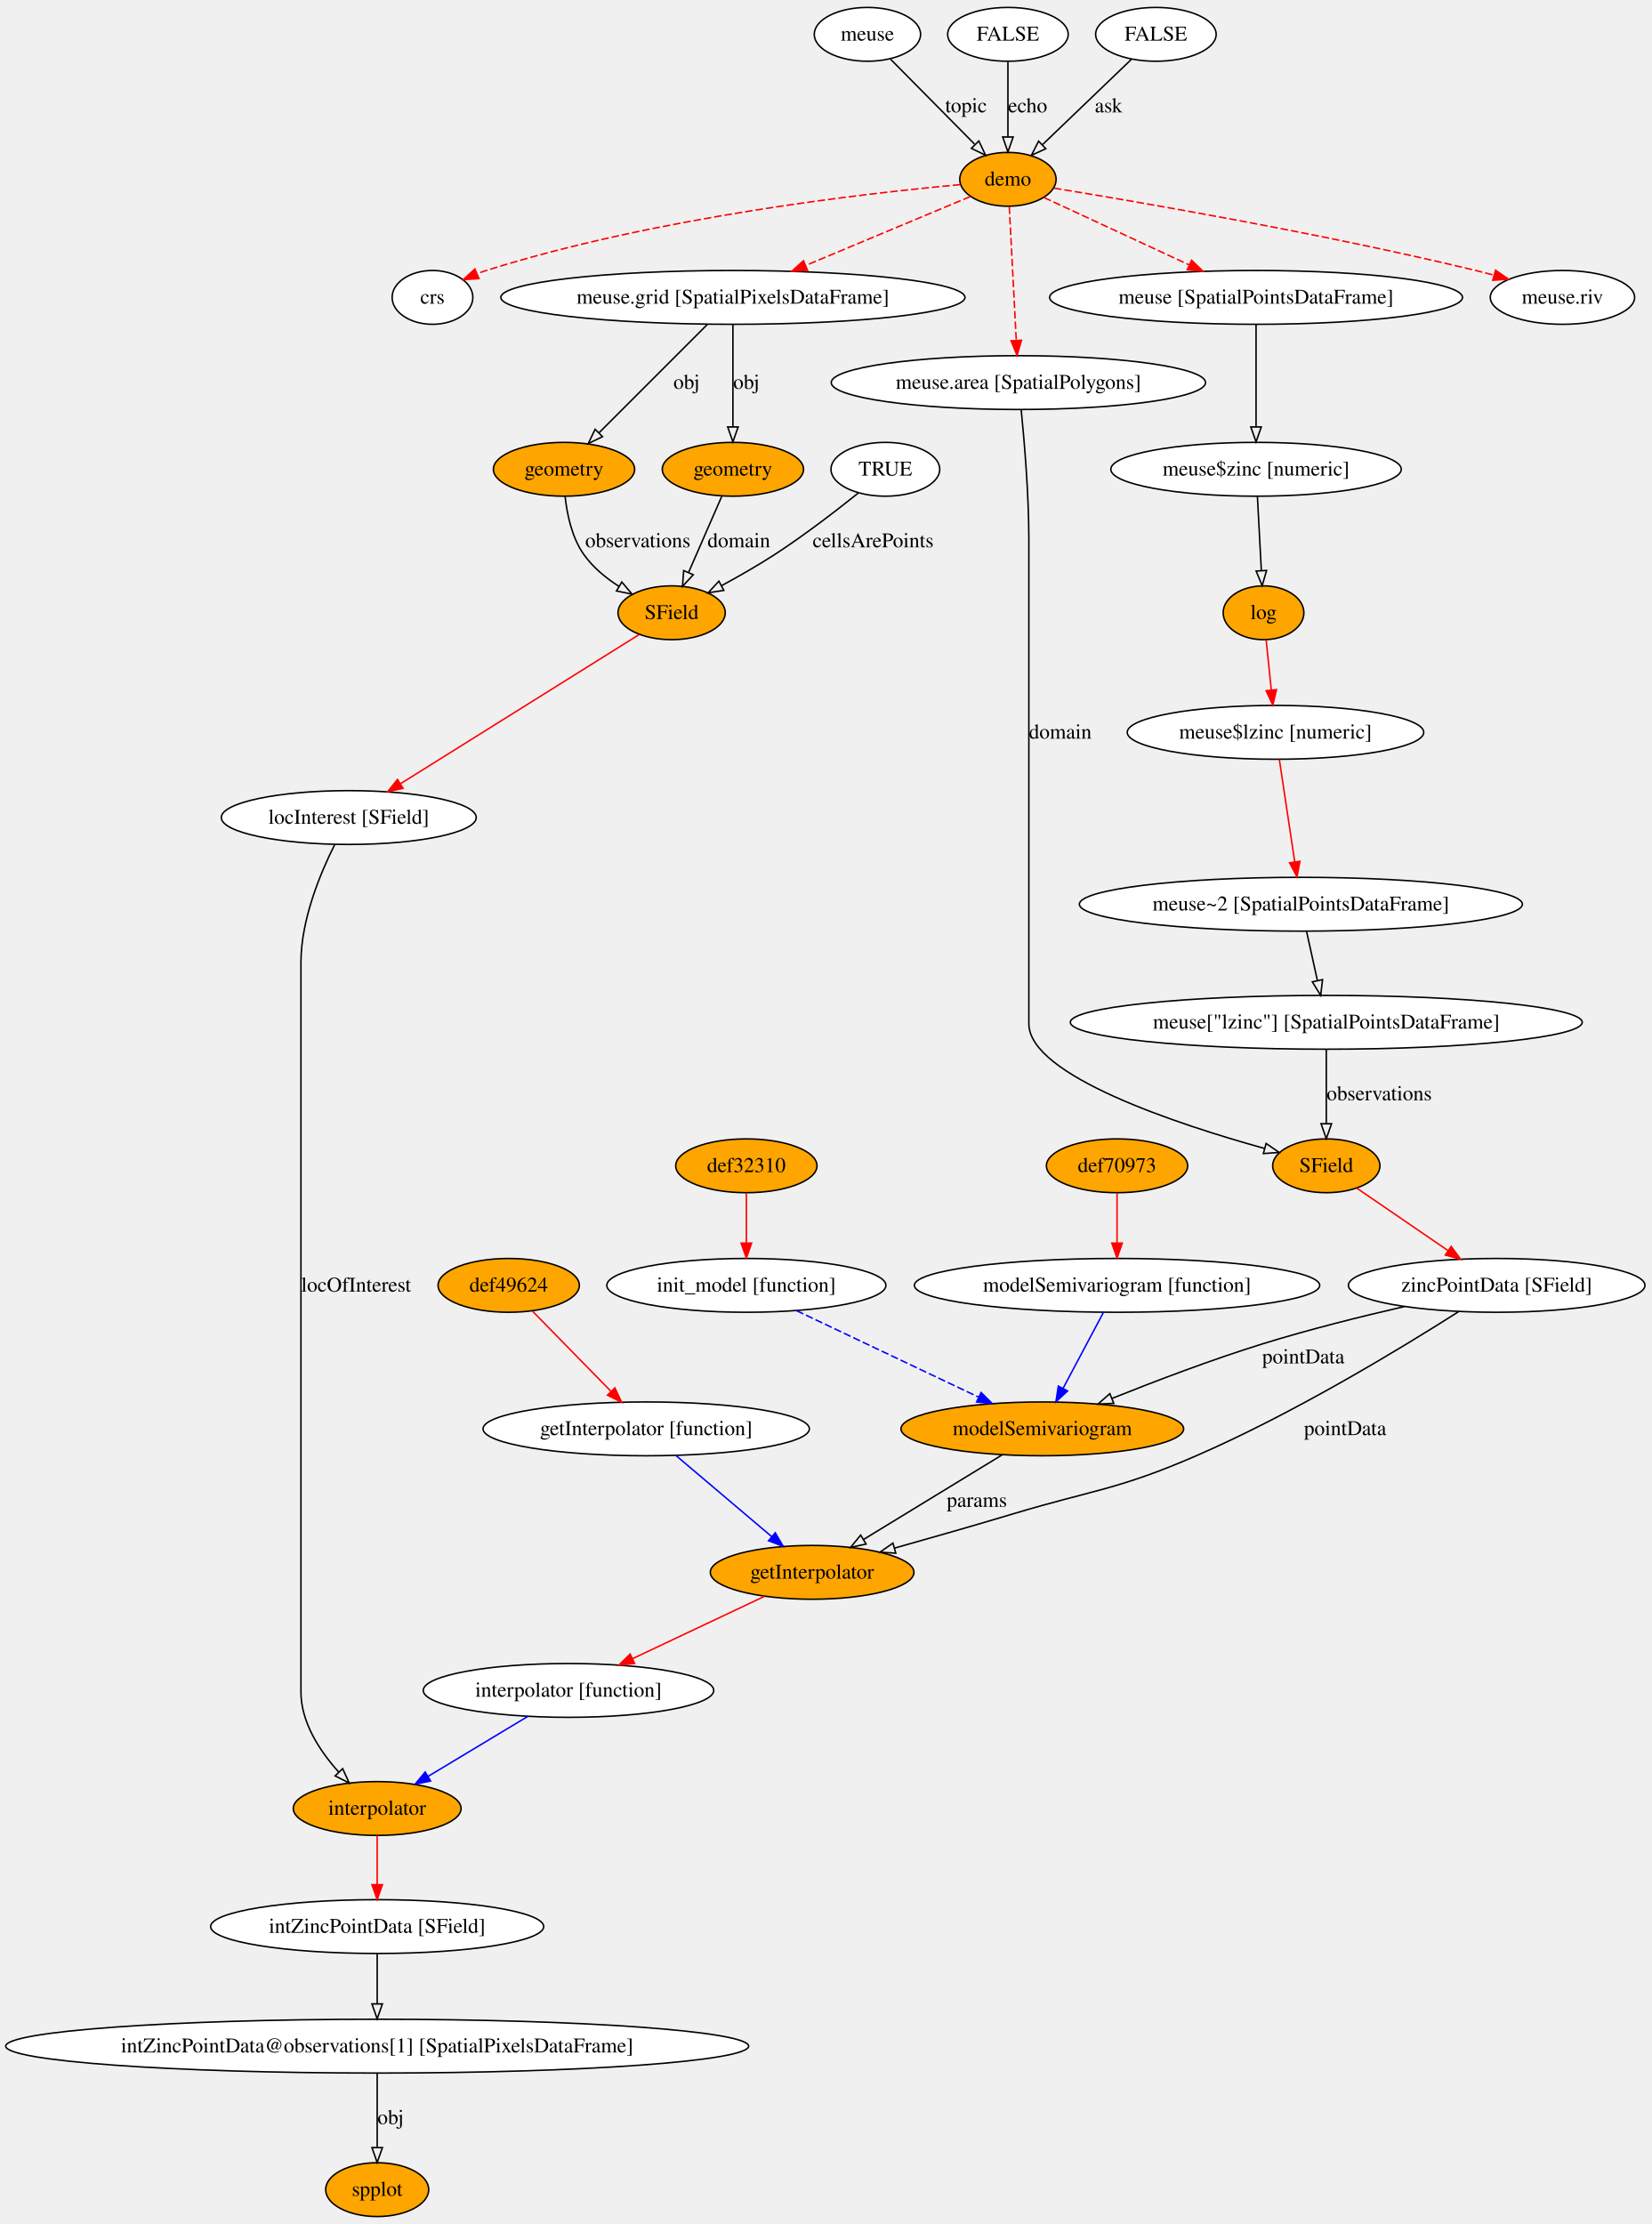
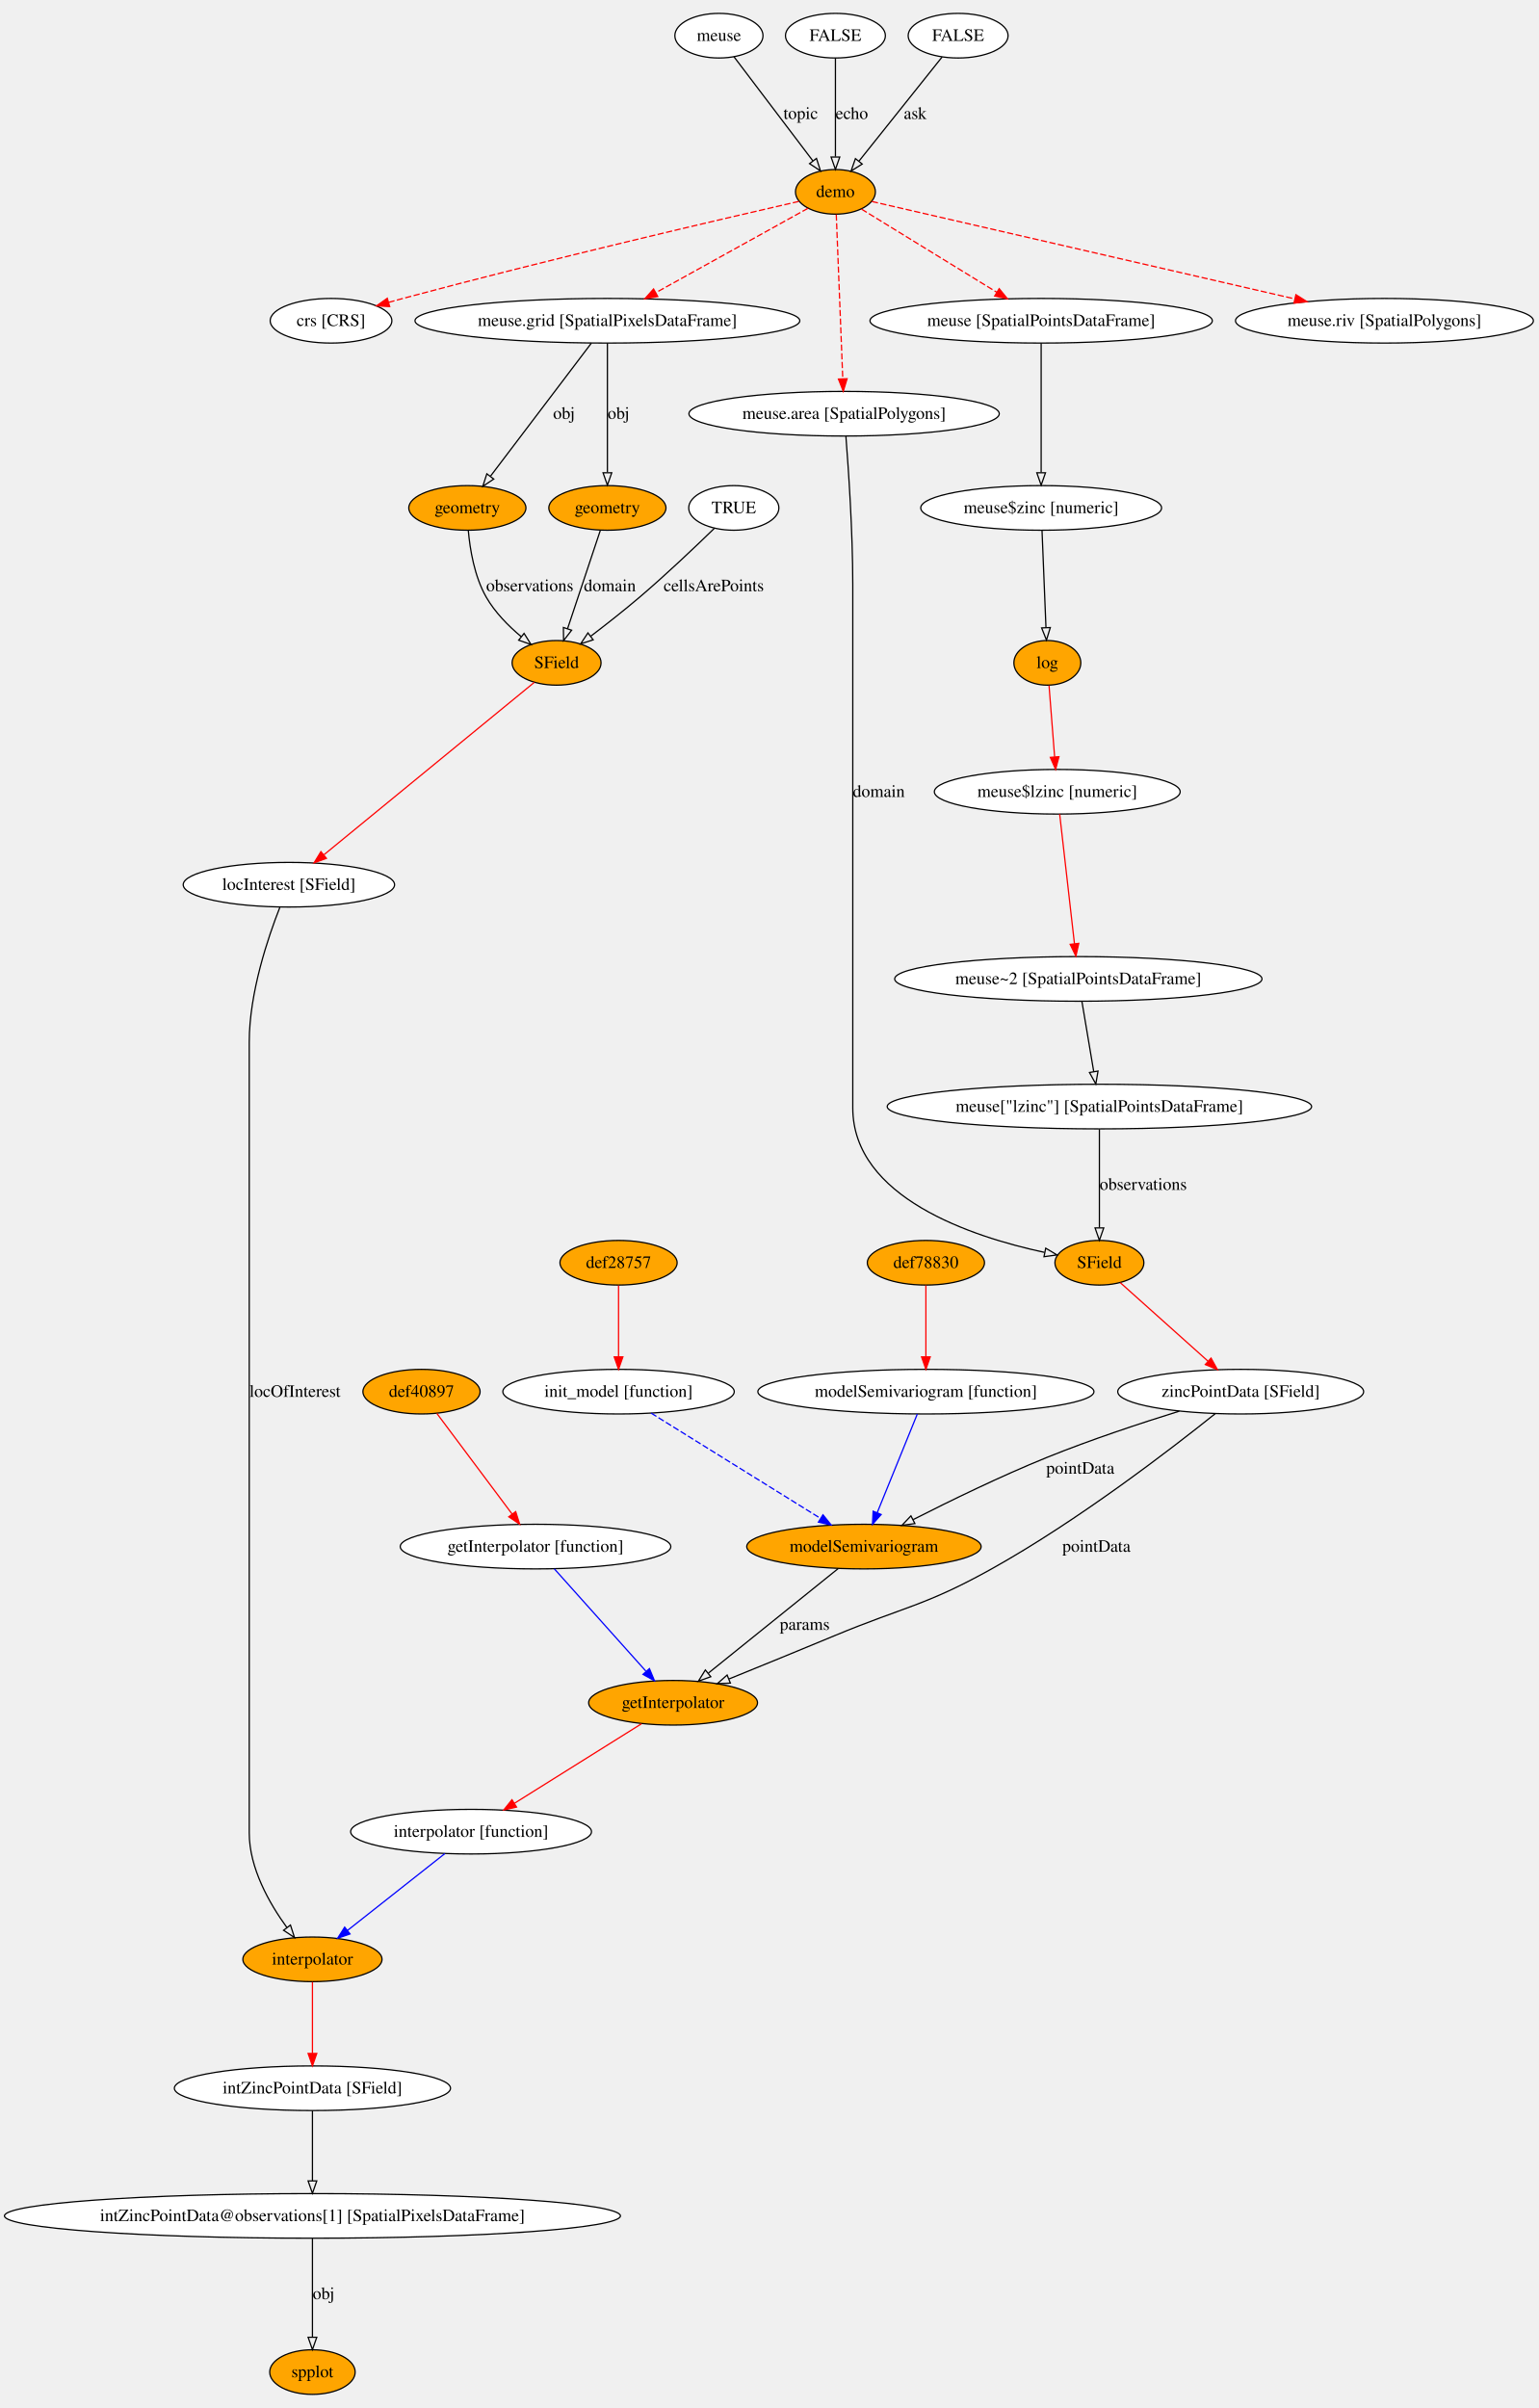
- <svg xmlns="http://www.w3.org/2000/svg" width="294pt" height="396pt" viewBox="0.00 0.00 294.00 396.25">
-   <g id="graph1" class="graph" transform="scale(0.266304 0.266304) rotate(0) translate(4 1483.97)">
+ <svg xmlns="http://www.w3.org/2000/svg" width="253pt" height="396pt" viewBox="0.00 0.00 253.00 396.07">
+   <g id="graph1" class="graph" transform="scale(0.203868 0.203868) rotate(0) translate(4 1938.79)">
    <g id="node1" class="node">
-       <ellipse fill="white" stroke="black" cx="495" cy="-624" rx="93.366" ry="18" />
-       <text text-anchor="middle" x="495" y="-619.8" font-family="Times,serif" font-size="14.00">init_model [function]</text>
+       <ellipse fill="white" stroke="black" cx="495" cy="-816" rx="93.366" ry="18" />
+       <text text-anchor="middle" x="495" y="-811.8" font-family="Times,serif" font-size="14.00">init_model [function]</text>
    </g>
    <g id="node25" class="node">
-       <ellipse fill="orange" stroke="black" cx="693" cy="-528" rx="94.566" ry="18" />
-       <text text-anchor="middle" x="693" y="-523.8" font-family="Times,serif" font-size="14.00">modelSemivariogram</text>
+       <ellipse fill="orange" stroke="black" cx="693" cy="-691" rx="94.566" ry="18" />
+       <text text-anchor="middle" x="693" y="-686.8" font-family="Times,serif" font-size="14.00">modelSemivariogram</text>
    </g>
    <g id="edge1" class="edge">
-       <path fill="none" stroke="blue" stroke-dasharray="5,2" d="M528.588,-607.054C562.112,-591.139 613.75,-566.624 650.195,-549.321" />
-       <polygon fill="blue" stroke="blue" points="652.046,-552.317 659.578,-544.867 649.043,-545.994 652.046,-552.317" />
+       <path fill="none" stroke="blue" stroke-dasharray="5,2" d="M521.293,-798.667C556.352,-776.887 618.525,-738.265 657.657,-713.956" />
+       <polygon fill="blue" stroke="blue" points="659.951,-716.651 666.598,-708.401 656.257,-710.705 659.951,-716.651" />
    </g>
    <g id="node2" class="node">
-       <ellipse fill="orange" stroke="black" cx="495" cy="-704" rx="47.263" ry="18" />
-       <text text-anchor="middle" x="495" y="-699.8" font-family="Times,serif" font-size="14.00">def32310</text>
+       <ellipse fill="orange" stroke="black" cx="495" cy="-920" rx="47.263" ry="18" />
+       <text text-anchor="middle" x="495" y="-915.8" font-family="Times,serif" font-size="14.00">def28757</text>
    </g>
    <g id="edge2" class="edge">
-       <path fill="none" stroke="red" d="M495,-685.689C495,-675.894 495,-663.422 495,-652.335" />
-       <polygon fill="red" stroke="red" points="498.5,-652.262 495,-642.262 491.5,-652.262 498.5,-652.262" />
+       <path fill="none" stroke="red" d="M495,-901.697C495,-885.923 495,-862.364 495,-844.094" />
+       <polygon fill="red" stroke="red" points="498.5,-844.047 495,-834.047 491.5,-844.047 498.5,-844.047" />
    </g>
    <g id="node3" class="node">
-       <ellipse fill="white" stroke="black" cx="743" cy="-624" rx="135.606" ry="18" />
-       <text text-anchor="middle" x="743" y="-619.8" font-family="Times,serif" font-size="14.00">modelSemivariogram [function]</text>
+       <ellipse fill="white" stroke="black" cx="743" cy="-816" rx="135.606" ry="18" />
+       <text text-anchor="middle" x="743" y="-811.8" font-family="Times,serif" font-size="14.00">modelSemivariogram [function]</text>
    </g>
    <g id="edge3" class="edge">
-       <path fill="none" stroke="blue" d="M733.829,-605.759C726.288,-591.581 715.482,-571.265 706.881,-555.095" />
-       <polygon fill="blue" stroke="blue" points="709.899,-553.317 702.113,-546.132 703.719,-556.604 709.899,-553.317" />
+       <path fill="none" stroke="blue" d="M736.048,-797.897C727.689,-777.335 713.567,-742.595 703.789,-718.54" />
+       <polygon fill="blue" stroke="blue" points="706.901,-716.903 699.893,-708.957 700.417,-719.539 706.901,-716.903" />
    </g>
    <g id="node4" class="node">
-       <ellipse fill="orange" stroke="black" cx="743" cy="-704" rx="47.263" ry="18" />
-       <text text-anchor="middle" x="743" y="-699.8" font-family="Times,serif" font-size="14.00">def70973</text>
+       <ellipse fill="orange" stroke="black" cx="743" cy="-920" rx="47.263" ry="18" />
+       <text text-anchor="middle" x="743" y="-915.8" font-family="Times,serif" font-size="14.00">def78830</text>
    </g>
    <g id="edge4" class="edge">
-       <path fill="none" stroke="red" d="M743,-685.689C743,-675.894 743,-663.422 743,-652.335" />
-       <polygon fill="red" stroke="red" points="746.5,-652.262 743,-642.262 739.5,-652.262 746.5,-652.262" />
+       <path fill="none" stroke="red" d="M743,-901.697C743,-885.923 743,-862.364 743,-844.094" />
+       <polygon fill="red" stroke="red" points="746.5,-844.047 743,-834.047 739.5,-844.047 746.5,-844.047" />
    </g>
    <g id="node5" class="node">
-       <ellipse fill="white" stroke="black" cx="428" cy="-528" rx="109.167" ry="18" />
-       <text text-anchor="middle" x="428" y="-523.8" font-family="Times,serif" font-size="14.00">getInterpolator [function]</text>
+       <ellipse fill="white" stroke="black" cx="428" cy="-691" rx="109.167" ry="18" />
+       <text text-anchor="middle" x="428" y="-686.8" font-family="Times,serif" font-size="14.00">getInterpolator [function]</text>
    </g>
    <g id="node24" class="node">
-       <ellipse fill="orange" stroke="black" cx="539" cy="-432" rx="68.127" ry="18" />
-       <text text-anchor="middle" x="539" y="-427.8" font-family="Times,serif" font-size="14.00">getInterpolator</text>
+       <ellipse fill="orange" stroke="black" cx="539" cy="-565" rx="68.127" ry="18" />
+       <text text-anchor="middle" x="539" y="-560.8" font-family="Times,serif" font-size="14.00">getInterpolator</text>
    </g>
    <g id="edge5" class="edge">
-       <path fill="none" stroke="blue" d="M447.845,-510.195C465.712,-495.064 492.129,-472.693 511.931,-455.924" />
-       <polygon fill="blue" stroke="blue" points="514.33,-458.479 519.699,-449.345 509.806,-453.137 514.33,-458.479" />
+       <path fill="none" stroke="blue" d="M443.201,-673.018C462.299,-651.684 495.208,-614.921 517.039,-590.533" />
+       <polygon fill="blue" stroke="blue" points="519.92,-592.562 523.982,-582.777 514.705,-587.893 519.92,-592.562" />
    </g>
    <g id="node6" class="node">
-       <ellipse fill="orange" stroke="black" cx="336" cy="-624" rx="47.263" ry="18" />
-       <text text-anchor="middle" x="336" y="-619.8" font-family="Times,serif" font-size="14.00">def49624</text>
+       <ellipse fill="orange" stroke="black" cx="336" cy="-816" rx="47.263" ry="18" />
+       <text text-anchor="middle" x="336" y="-811.8" font-family="Times,serif" font-size="14.00">def40897</text>
    </g>
    <g id="edge6" class="edge">
-       <path fill="none" stroke="red" d="M352.025,-606.626C366.49,-591.847 387.959,-569.912 404.388,-553.125" />
-       <polygon fill="red" stroke="red" points="407.046,-555.414 411.539,-545.819 402.043,-550.517 407.046,-555.414" />
+       <path fill="none" stroke="red" d="M348.408,-798.412C364.027,-777.53 391.007,-741.458 409.174,-717.17" />
+       <polygon fill="red" stroke="red" points="412.012,-719.219 415.199,-709.115 406.406,-715.026 412.012,-719.219" />
    </g>
    <g id="node7" class="node">
-       <ellipse fill="orange" stroke="black" cx="670" cy="-1364" rx="32.239" ry="18" />
-       <text text-anchor="middle" x="670" y="-1359.8" font-family="Times,serif" font-size="14.00">demo</text>
+       <ellipse fill="orange" stroke="black" cx="670" cy="-1784" rx="32.239" ry="18" />
+       <text text-anchor="middle" x="670" y="-1779.8" font-family="Times,serif" font-size="14.00">demo</text>
    </g>
    <g id="node11" class="node">
-       <ellipse fill="white" stroke="black" cx="285" cy="-1285" rx="27" ry="18" />
-       <text text-anchor="middle" x="285" y="-1280.8" font-family="Times,serif" font-size="14.00">crs</text>
+       <ellipse fill="white" stroke="black" cx="263" cy="-1680" rx="49.08" ry="18" />
+       <text text-anchor="middle" x="263" y="-1675.8" font-family="Times,serif" font-size="14.00">crs [CRS]</text>
    </g>
    <g id="edge7" class="edge">
-       <path fill="none" stroke="red" stroke-dasharray="5,2" d="M638.037,-1360.42C575.785,-1354.76 434.446,-1338.8 321,-1303 319.072,-1302.39 317.115,-1301.7 315.16,-1300.95" />
-       <polygon fill="red" stroke="red" points="316.126,-1297.56 305.554,-1296.87 313.39,-1304 316.126,-1297.56" />
+       <path fill="none" stroke="red" stroke-dasharray="5,2" d="M640.467,-1776.29C580.193,-1762.5 438.756,-1729.58 321,-1698 317.231,-1696.99 313.333,-1695.91 309.423,-1694.81" />
+       <polygon fill="red" stroke="red" points="310.324,-1691.43 299.747,-1692.05 308.401,-1698.16 310.324,-1691.43" />
    </g>
    <g id="node12" class="node">
-       <ellipse fill="white" stroke="black" cx="836" cy="-1285" rx="138.125" ry="18" />
-       <text text-anchor="middle" x="836" y="-1280.8" font-family="Times,serif" font-size="14.00">meuse [SpatialPointsDataFrame]</text>
+       <ellipse fill="white" stroke="black" cx="836" cy="-1680" rx="138.125" ry="18" />
+       <text text-anchor="middle" x="836" y="-1675.8" font-family="Times,serif" font-size="14.00">meuse [SpatialPointsDataFrame]</text>
    </g>
    <g id="edge8" class="edge">
-       <path fill="none" stroke="red" stroke-dasharray="5,2" d="M694.138,-1351.8C719.482,-1340.05 759.911,-1321.29 791.137,-1306.81" />
-       <polygon fill="red" stroke="red" points="792.907,-1309.85 800.506,-1302.46 789.961,-1303.5 792.907,-1309.85" />
+       <path fill="none" stroke="red" stroke-dasharray="5,2" d="M691.024,-1770.08C718.494,-1753.2 767.005,-1723.39 800.29,-1702.94" />
+       <polygon fill="red" stroke="red" points="802.134,-1705.92 808.822,-1697.7 798.47,-1699.95 802.134,-1705.92" />
    </g>
    <g id="node13" class="node">
-       <ellipse fill="white" stroke="black" cx="677" cy="-1228" rx="125.216" ry="18" />
-       <text text-anchor="middle" x="677" y="-1223.8" font-family="Times,serif" font-size="14.00">meuse.area [SpatialPolygons]</text>
+       <ellipse fill="white" stroke="black" cx="677" cy="-1605" rx="125.216" ry="18" />
+       <text text-anchor="middle" x="677" y="-1600.8" font-family="Times,serif" font-size="14.00">meuse.area [SpatialPolygons]</text>
    </g>
    <g id="edge9" class="edge">
-       <path fill="none" stroke="red" stroke-dasharray="5,2" d="M670.901,-1345.76C672.082,-1323.14 674.168,-1283.2 675.568,-1256.42" />
-       <polygon fill="red" stroke="red" points="679.076,-1256.35 676.103,-1246.18 672.086,-1255.98 679.076,-1256.35" />
+       <path fill="none" stroke="red" stroke-dasharray="5,2" d="M670.684,-1765.71C671.905,-1734.83 674.469,-1670 675.927,-1633.14" />
+       <polygon fill="red" stroke="red" points="679.426,-1633.23 676.324,-1623.1 672.431,-1632.96 679.426,-1633.23" />
    </g>
    <g id="node14" class="node">
-       <ellipse fill="white" stroke="black" cx="486" cy="-1285" rx="155.267" ry="18" />
-       <text text-anchor="middle" x="486" y="-1280.8" font-family="Times,serif" font-size="14.00">meuse.grid [SpatialPixelsDataFrame]</text>
+       <ellipse fill="white" stroke="black" cx="486" cy="-1680" rx="155.267" ry="18" />
+       <text text-anchor="middle" x="486" y="-1675.8" font-family="Times,serif" font-size="14.00">meuse.grid [SpatialPixelsDataFrame]</text>
    </g>
    <g id="edge10" class="edge">
-       <path fill="none" stroke="red" stroke-dasharray="5,2" d="M644.801,-1352.45C616.642,-1340.67 570.368,-1321.31 535.016,-1306.51" />
-       <polygon fill="red" stroke="red" points="535.935,-1303.1 525.359,-1302.47 533.233,-1309.56 535.935,-1303.1" />
+       <path fill="none" stroke="red" stroke-dasharray="5,2" d="M647.805,-1770.7C617.494,-1753.89 562.657,-1723.49 525.304,-1702.79" />
+       <polygon fill="red" stroke="red" points="526.653,-1699.53 516.21,-1697.75 523.259,-1705.66 526.653,-1699.53" />
    </g>
    <g id="node15" class="node">
-       <ellipse fill="white" stroke="black" cx="1041" cy="-1285" rx="48.273" ry="18" />
-       <text text-anchor="middle" x="1041" y="-1280.8" font-family="Times,serif" font-size="14.00">meuse.riv</text>
+       <ellipse fill="white" stroke="black" cx="1113" cy="-1680" rx="120.193" ry="18" />
+       <text text-anchor="middle" x="1113" y="-1675.8" font-family="Times,serif" font-size="14.00">meuse.riv [SpatialPolygons]</text>
    </g>
    <g id="edge11" class="edge">
-       <path fill="none" stroke="red" stroke-dasharray="5,2" d="M700.865,-1358.09C757.252,-1348.9 880.55,-1327.77 983,-1303 986.904,-1302.06 990.938,-1301.01 994.975,-1299.92" />
-       <polygon fill="red" stroke="red" points="996.25,-1303.2 1004.94,-1297.15 994.372,-1296.46 996.25,-1303.2" />
+       <path fill="none" stroke="red" stroke-dasharray="5,2" d="M699.41,-1776.23C768.256,-1760.38 941.544,-1720.48 1040.59,-1697.67" />
+       <polygon fill="red" stroke="red" points="1041.57,-1701.04 1050.53,-1695.38 1040,-1694.22 1041.57,-1701.04" />
    </g>
    <g id="node8" class="node">
-       <ellipse fill="white" stroke="black" cx="576" cy="-1461" rx="35.558" ry="18" />
-       <text text-anchor="middle" x="576" y="-1456.8" font-family="Times,serif" font-size="14.00">meuse</text>
+       <ellipse fill="white" stroke="black" cx="576" cy="-1910" rx="35.558" ry="18" />
+       <text text-anchor="middle" x="576" y="-1905.8" font-family="Times,serif" font-size="14.00">meuse</text>
    </g>
    <g id="edge12" class="edge">
-       <path fill="none" stroke="black" d="M591.522,-1444.31C606.807,-1428.87 630.311,-1405.11 647.614,-1387.62" />
-       <polygon fill="none" stroke="black" points="650.531,-1389.65 655.076,-1380.08 645.555,-1384.73 650.531,-1389.65" />
-       <text text-anchor="middle" x="641.998" y="-1408.8" font-family="Times,serif" font-size="14.00">topic</text>
+       <path fill="none" stroke="black" d="M588.096,-1893.04C604.242,-1871.74 632.977,-1833.84 651.759,-1809.06" />
+       <polygon fill="none" stroke="black" points="654.698,-1810.98 657.95,-1800.9 649.12,-1806.75 654.698,-1810.98" />
+       <text text-anchor="middle" x="641.998" y="-1842.8" font-family="Times,serif" font-size="14.00">topic</text>
    </g>
    <g id="node9" class="node">
-       <ellipse fill="white" stroke="black" cx="670" cy="-1461" rx="40.315" ry="18" />
-       <text text-anchor="middle" x="670" y="-1456.8" font-family="Times,serif" font-size="14.00">FALSE</text>
+       <ellipse fill="white" stroke="black" cx="670" cy="-1910" rx="40.315" ry="18" />
+       <text text-anchor="middle" x="670" y="-1905.8" font-family="Times,serif" font-size="14.00">FALSE</text>
    </g>
    <g id="edge13" class="edge">
-       <path fill="none" stroke="black" d="M670,-1442.58C670,-1428.65 670,-1408.86 670,-1392.76" />
-       <polygon fill="none" stroke="black" points="673.5,-1392.31 670,-1382.31 666.5,-1392.31 673.5,-1392.31" />
-       <text text-anchor="middle" x="683.215" y="-1408.8" font-family="Times,serif" font-size="14.00">echo</text>
+       <path fill="none" stroke="black" d="M670,-1891.76C670,-1871.21 670,-1836.63 670,-1812.41" />
+       <polygon fill="none" stroke="black" points="673.5,-1812.1 670,-1802.1 666.5,-1812.1 673.5,-1812.1" />
+       <text text-anchor="middle" x="683.215" y="-1842.8" font-family="Times,serif" font-size="14.00">echo</text>
    </g>
    <g id="node10" class="node">
-       <ellipse fill="white" stroke="black" cx="769" cy="-1461" rx="40.315" ry="18" />
-       <text text-anchor="middle" x="769" y="-1456.8" font-family="Times,serif" font-size="14.00">FALSE</text>
+       <ellipse fill="white" stroke="black" cx="769" cy="-1910" rx="40.315" ry="18" />
+       <text text-anchor="middle" x="769" y="-1905.8" font-family="Times,serif" font-size="14.00">FALSE</text>
    </g>
    <g id="edge14" class="edge">
-       <path fill="none" stroke="black" d="M752.652,-1444.31C736.41,-1428.73 711.354,-1404.68 693.086,-1387.15" />
-       <polygon fill="none" stroke="black" points="695.356,-1384.48 685.718,-1380.08 690.51,-1389.53 695.356,-1384.48" />
-       <text text-anchor="middle" x="737.33" y="-1408.8" font-family="Times,serif" font-size="14.00">ask</text>
+       <path fill="none" stroke="black" d="M756.057,-1892.79C738.992,-1871.41 708.827,-1833.63 689.126,-1808.96" />
+       <polygon fill="none" stroke="black" points="691.607,-1806.45 682.633,-1800.82 686.137,-1810.82 691.607,-1806.45" />
+       <text text-anchor="middle" x="734.33" y="-1842.8" font-family="Times,serif" font-size="14.00">ask</text>
    </g>
    <g id="node19" class="node">
-       <ellipse fill="white" stroke="black" cx="836" cy="-1170" rx="97.157" ry="18" />
-       <text text-anchor="middle" x="836" y="-1165.8" font-family="Times,serif" font-size="14.00">meuse$zinc [numeric]</text>
+       <ellipse fill="white" stroke="black" cx="836" cy="-1529" rx="97.157" ry="18" />
+       <text text-anchor="middle" x="836" y="-1524.8" font-family="Times,serif" font-size="14.00">meuse$zinc [numeric]</text>
    </g>
    <g id="edge15" class="edge">
-       <path fill="none" stroke="black" d="M836,-1266.84C836,-1248.67 836,-1219.72 836,-1198.39" />
-       <polygon fill="none" stroke="black" points="839.5,-1198.32 836,-1188.32 832.5,-1198.32 839.5,-1198.32" />
+       <path fill="none" stroke="black" d="M836,-1661.91C836,-1636.45 836,-1588.28 836,-1557.74" />
+       <polygon fill="none" stroke="black" points="839.5,-1557.35 836,-1547.35 832.5,-1557.35 839.5,-1557.35" />
    </g>
    <g id="node21" class="node">
-       <ellipse fill="orange" stroke="black" cx="883" cy="-704" rx="35.886" ry="18" />
-       <text text-anchor="middle" x="883" y="-699.8" font-family="Times,serif" font-size="14.00">SField</text>
+       <ellipse fill="orange" stroke="black" cx="883" cy="-920" rx="35.886" ry="18" />
+       <text text-anchor="middle" x="883" y="-915.8" font-family="Times,serif" font-size="14.00">SField</text>
    </g>
    <g id="edge16" class="edge">
-       <path fill="none" stroke="black" d="M678.876,-1209.73C680.949,-1189.11 684,-1153.58 684,-1123 684,-1123 684,-1123 684,-799 684,-764.416 783.509,-731.739 841.793,-715.566" />
-       <polygon fill="none" stroke="black" points="842.741,-718.935 851.468,-712.927 840.899,-712.182 842.741,-718.935" />
-       <text text-anchor="middle" x="704.998" y="-989.8" font-family="Times,serif" font-size="14.00">domain</text>
+       <path fill="none" stroke="black" d="M678.45,-1586.71C680.501,-1560.74 684,-1510.11 684,-1467 684,-1467 684,-1467 684,-1045 684,-972.614 780.017,-940.96 838.661,-928.377" />
+       <polygon fill="none" stroke="black" points="839.691,-931.739 848.791,-926.312 838.293,-924.88 839.691,-931.739" />
+       <text text-anchor="middle" x="704.998" y="-1295.8" font-family="Times,serif" font-size="14.00">domain</text>
    </g>
    <g id="node28" class="node">
-       <ellipse fill="orange" stroke="black" cx="373" cy="-1170" rx="47.259" ry="18" />
-       <text text-anchor="middle" x="373" y="-1165.8" font-family="Times,serif" font-size="14.00">geometry</text>
+       <ellipse fill="orange" stroke="black" cx="373" cy="-1529" rx="47.259" ry="18" />
+       <text text-anchor="middle" x="373" y="-1524.8" font-family="Times,serif" font-size="14.00">geometry</text>
    </g>
    <g id="edge17" class="edge">
-       <path fill="none" stroke="black" d="M468.838,-1266.84C449.507,-1247.51 417.982,-1215.98 396.403,-1194.4" />
-       <polygon fill="none" stroke="black" points="398.768,-1191.82 389.222,-1187.22 393.818,-1196.77 398.768,-1191.82" />
-       <text text-anchor="middle" x="454.945" y="-1223.8" font-family="Times,serif" font-size="14.00">obj</text>
+       <path fill="none" stroke="black" d="M473.037,-1661.91C453.093,-1635.61 414.783,-1585.09 391.795,-1554.78" />
+       <polygon fill="none" stroke="black" points="394.299,-1552.29 385.467,-1546.44 388.721,-1556.52 394.299,-1552.29" />
+       <text text-anchor="middle" x="450.945" y="-1600.8" font-family="Times,serif" font-size="14.00">obj</text>
    </g>
    <g id="node29" class="node">
-       <ellipse fill="orange" stroke="black" cx="486" cy="-1170" rx="47.259" ry="18" />
-       <text text-anchor="middle" x="486" y="-1165.8" font-family="Times,serif" font-size="14.00">geometry</text>
+       <ellipse fill="orange" stroke="black" cx="486" cy="-1529" rx="47.259" ry="18" />
+       <text text-anchor="middle" x="486" y="-1524.8" font-family="Times,serif" font-size="14.00">geometry</text>
    </g>
    <g id="edge18" class="edge">
-       <path fill="none" stroke="black" d="M486,-1266.84C486,-1248.67 486,-1219.72 486,-1198.39" />
-       <polygon fill="none" stroke="black" points="489.5,-1198.32 486,-1188.32 482.5,-1198.32 489.5,-1198.32" />
-       <text text-anchor="middle" x="494.945" y="-1223.8" font-family="Times,serif" font-size="14.00">obj</text>
+       <path fill="none" stroke="black" d="M486,-1661.91C486,-1636.45 486,-1588.28 486,-1557.74" />
+       <polygon fill="none" stroke="black" points="489.5,-1557.35 486,-1547.35 482.5,-1557.35 489.5,-1557.35" />
+       <text text-anchor="middle" x="494.945" y="-1600.8" font-family="Times,serif" font-size="14.00">obj</text>
    </g>
    <g id="node16" class="node">
-       <ellipse fill="white" stroke="black" cx="866" cy="-879" rx="148.203" ry="18" />
-       <text text-anchor="middle" x="866" y="-874.8" font-family="Times,serif" font-size="14.00">meuse~2 [SpatialPointsDataFrame]</text>
+       <ellipse fill="white" stroke="black" cx="866" cy="-1149" rx="148.203" ry="18" />
+       <text text-anchor="middle" x="866" y="-1144.8" font-family="Times,serif" font-size="14.00">meuse~2 [SpatialPointsDataFrame]</text>
    </g>
    <g id="node22" class="node">
-       <ellipse fill="white" stroke="black" cx="883" cy="-800" rx="171.24" ry="18" />
-       <text text-anchor="middle" x="883" y="-795.8" font-family="Times,serif" font-size="14.00">meuse["lzinc"] [SpatialPointsDataFrame]</text>
+       <ellipse fill="white" stroke="black" cx="883" cy="-1046" rx="171.24" ry="18" />
+       <text text-anchor="middle" x="883" y="-1041.8" font-family="Times,serif" font-size="14.00">meuse["lzinc"] [SpatialPointsDataFrame]</text>
    </g>
    <g id="edge19" class="edge">
-       <path fill="none" stroke="black" d="M869.773,-860.911C871.908,-851.241 874.626,-838.929 877.042,-827.985" />
-       <polygon fill="none" stroke="black" points="880.499,-828.56 879.238,-818.041 873.664,-827.051 880.499,-828.56" />
+       <path fill="none" stroke="black" d="M868.884,-1130.87C871.497,-1115.34 875.392,-1092.2 878.429,-1074.16" />
+       <polygon fill="none" stroke="black" points="881.894,-1074.66 880.102,-1064.22 874.991,-1073.5 881.894,-1074.66" />
    </g>
    <g id="node17" class="node">
-       <ellipse fill="white" stroke="black" cx="849" cy="-994" rx="99.184" ry="18" />
-       <text text-anchor="middle" x="849" y="-989.8" font-family="Times,serif" font-size="14.00">meuse$lzinc [numeric]</text>
+       <ellipse fill="white" stroke="black" cx="849" cy="-1300" rx="99.184" ry="18" />
+       <text text-anchor="middle" x="849" y="-1295.8" font-family="Times,serif" font-size="14.00">meuse$lzinc [numeric]</text>
    </g>
    <g id="edge20" class="edge">
-       <path fill="none" stroke="red" d="M851.582,-975.838C854.315,-957.669 858.67,-928.725 861.879,-907.394" />
-       <polygon fill="red" stroke="red" points="865.367,-907.733 863.394,-897.324 858.445,-906.692 865.367,-907.733" />
+       <path fill="none" stroke="red" d="M850.95,-1281.91C853.868,-1256.33 859.398,-1207.86 862.881,-1177.33" />
+       <polygon fill="red" stroke="red" points="866.364,-1177.68 864.02,-1167.35 859.409,-1176.89 866.364,-1177.68" />
    </g>
    <g id="node18" class="node">
-       <ellipse fill="orange" stroke="black" cx="841" cy="-1074" rx="27" ry="18" />
-       <text text-anchor="middle" x="841" y="-1069.8" font-family="Times,serif" font-size="14.00">log</text>
+       <ellipse fill="orange" stroke="black" cx="841" cy="-1404" rx="27" ry="18" />
+       <text text-anchor="middle" x="841" y="-1399.8" font-family="Times,serif" font-size="14.00">log</text>
    </g>
    <g id="edge21" class="edge">
-       <path fill="none" stroke="red" d="M842.775,-1055.69C843.78,-1045.89 845.059,-1033.42 846.196,-1022.33" />
-       <polygon fill="red" stroke="red" points="849.691,-1022.57 847.23,-1012.26 842.727,-1021.85 849.691,-1022.57" />
+       <path fill="none" stroke="red" d="M842.357,-1385.7C843.594,-1369.92 845.442,-1346.36 846.875,-1328.09" />
+       <polygon fill="red" stroke="red" points="850.37,-1328.29 847.663,-1318.05 843.392,-1327.74 850.37,-1328.29" />
    </g>
    <g id="edge22" class="edge">
-       <path fill="none" stroke="black" d="M836.917,-1151.76C837.65,-1137.98 838.692,-1118.4 839.539,-1102.47" />
-       <polygon fill="none" stroke="black" points="843.053,-1102.3 840.089,-1092.13 836.062,-1101.93 843.053,-1102.3" />
+       <path fill="none" stroke="black" d="M836.695,-1510.9C837.519,-1490.63 838.902,-1456.6 839.878,-1432.59" />
+       <polygon fill="none" stroke="black" points="843.385,-1432.49 840.295,-1422.35 836.391,-1432.2 843.385,-1432.49" />
    </g>
    <g id="node20" class="node">
-       <ellipse fill="white" stroke="black" cx="997" cy="-624" rx="99.21" ry="18" />
-       <text text-anchor="middle" x="997" y="-619.8" font-family="Times,serif" font-size="14.00">zincPointData [SField]</text>
+       <ellipse fill="white" stroke="black" cx="997" cy="-816" rx="99.21" ry="18" />
+       <text text-anchor="middle" x="997" y="-811.8" font-family="Times,serif" font-size="14.00">zincPointData [SField]</text>
    </g>
    <g id="edge24" class="edge">
-       <path fill="none" stroke="black" d="M971.538,-606.425C934.214,-582.659 861.914,-538.617 796,-510 743.395,-487.161 727.926,-487.492 673,-471 647.149,-463.238 618.366,-455.021 594.122,-448.22" />
-       <polygon fill="none" stroke="black" points="594.953,-444.818 584.379,-445.495 593.067,-451.56 594.953,-444.818" />
-       <text text-anchor="middle" x="895.604" y="-523.8" font-family="Times,serif" font-size="14.00">pointData</text>
+       <path fill="none" stroke="black" d="M976.558,-798.318C941.271,-770.049 865.973,-712.006 796,-673 742.427,-643.136 725.622,-642.578 669,-619 640.893,-607.296 609.263,-594.394 584.24,-584.251" />
+       <polygon fill="none" stroke="black" points="585.23,-580.876 574.648,-580.367 582.603,-587.364 585.23,-580.876" />
+       <text text-anchor="middle" x="880.604" y="-686.8" font-family="Times,serif" font-size="14.00">pointData</text>
    </g>
    <g id="edge23" class="edge">
-       <path fill="none" stroke="black" d="M935.317,-609.846C906.389,-603.206 871.585,-594.539 840.792,-585 806.413,-574.35 768.463,-559.911 739.627,-548.363" />
-       <polygon fill="none" stroke="black" points="740.799,-545.061 730.216,-544.567 738.181,-551.553 740.799,-545.061" />
-       <text text-anchor="middle" x="867.604" y="-571.8" font-family="Times,serif" font-size="14.00">pointData</text>
+       <path fill="none" stroke="black" d="M947.523,-800.291C916.51,-790.64 875.898,-777.209 840.792,-763 803.412,-747.87 762.143,-727.742 732.737,-712.782" />
+       <polygon fill="none" stroke="black" points="734.123,-709.56 723.627,-708.119 730.934,-715.791 734.123,-709.56" />
+       <text text-anchor="middle" x="867.604" y="-749.8" font-family="Times,serif" font-size="14.00">pointData</text>
    </g>
    <g id="edge25" class="edge">
-       <path fill="none" stroke="red" d="M903.381,-689.055C920.341,-677.451 944.801,-660.715 964.466,-647.26" />
-       <polygon fill="red" stroke="red" points="966.564,-650.065 972.841,-641.53 962.611,-644.288 966.564,-650.065" />
+       <path fill="none" stroke="red" d="M899.821,-903.95C918.466,-887.268 948.779,-860.145 970.596,-840.625" />
+       <polygon fill="red" stroke="red" points="973.093,-843.087 978.211,-833.811 968.425,-837.871 973.093,-843.087" />
    </g>
    <g id="edge26" class="edge">
-       <path fill="none" stroke="black" d="M883,-781.759C883,-767.978 883,-748.4 883,-732.465" />
-       <polygon fill="none" stroke="black" points="886.5,-732.132 883,-722.132 879.5,-732.132 886.5,-732.132" />
-       <text text-anchor="middle" x="918.38" y="-747.8" font-family="Times,serif" font-size="14.00">observations</text>
+       <path fill="none" stroke="black" d="M883,-1027.76C883,-1007.21 883,-972.631 883,-948.408" />
+       <polygon fill="none" stroke="black" points="886.5,-948.095 883,-938.095 879.5,-948.095 886.5,-948.095" />
+       <text text-anchor="middle" x="918.38" y="-978.8" font-family="Times,serif" font-size="14.00">observations</text>
    </g>
    <g id="node23" class="node">
-       <ellipse fill="white" stroke="black" cx="376" cy="-353" rx="97.172" ry="18" />
-       <text text-anchor="middle" x="376" y="-348.8" font-family="Times,serif" font-size="14.00">interpolator [function]</text>
+       <ellipse fill="white" stroke="black" cx="376" cy="-461" rx="97.172" ry="18" />
+       <text text-anchor="middle" x="376" y="-456.8" font-family="Times,serif" font-size="14.00">interpolator [function]</text>
    </g>
    <g id="node32" class="node">
-       <ellipse fill="orange" stroke="black" cx="248" cy="-274" rx="56.132" ry="18" />
-       <text text-anchor="middle" x="248" y="-269.8" font-family="Times,serif" font-size="14.00">interpolator</text>
+       <ellipse fill="orange" stroke="black" cx="248" cy="-358" rx="56.132" ry="18" />
+       <text text-anchor="middle" x="248" y="-353.8" font-family="Times,serif" font-size="14.00">interpolator</text>
    </g>
    <g id="edge27" class="edge">
-       <path fill="none" stroke="blue" d="M348.854,-335.67C329.334,-323.927 302.875,-308.011 281.955,-295.426" />
-       <polygon fill="blue" stroke="blue" points="283.738,-292.414 273.365,-290.259 280.13,-298.413 283.738,-292.414" />
+       <path fill="none" stroke="blue" d="M354.863,-443.322C333.394,-426.381 300.015,-400.043 276.28,-381.315" />
+       <polygon fill="blue" stroke="blue" points="278.34,-378.482 268.322,-375.035 274.004,-383.977 278.34,-378.482" />
    </g>
    <g id="edge28" class="edge">
-       <path fill="none" stroke="red" d="M507.185,-415.971C481.964,-404.056 446.477,-387.293 418.77,-374.204" />
-       <polygon fill="red" stroke="red" points="420.236,-371.026 409.699,-369.919 417.246,-377.355 420.236,-371.026" />
+       <path fill="none" stroke="red" d="M513.531,-548.062C485.986,-530.826 441.891,-503.232 411.078,-483.951" />
+       <polygon fill="red" stroke="red" points="412.704,-480.839 402.37,-478.501 408.99,-486.773 412.704,-480.839" />
    </g>
    <g id="edge29" class="edge">
-       <path fill="none" stroke="black" d="M666.175,-510.626C640.437,-494.916 601.45,-471.119 573.43,-454.016" />
-       <polygon fill="none" stroke="black" points="575.108,-450.94 564.749,-448.717 571.461,-456.914 575.108,-450.94" />
-       <text text-anchor="middle" x="649.212" y="-475.8" font-family="Times,serif" font-size="14.00">params</text>
+       <path fill="none" stroke="black" d="M672.231,-673.277C645.215,-651.524 597.892,-613.42 567.525,-588.968" />
+       <polygon fill="none" stroke="black" points="569.424,-586.004 559.44,-582.458 565.034,-591.456 569.424,-586.004" />
+       <text text-anchor="middle" x="645.212" y="-623.8" font-family="Times,serif" font-size="14.00">params</text>
    </g>
    <g id="node26" class="node">
-       <ellipse fill="white" stroke="black" cx="229" cy="-937" rx="85.28" ry="18" />
-       <text text-anchor="middle" x="229" y="-932.8" font-family="Times,serif" font-size="14.00">locInterest [SField]</text>
+       <ellipse fill="white" stroke="black" cx="229" cy="-1225" rx="85.28" ry="18" />
+       <text text-anchor="middle" x="229" y="-1220.8" font-family="Times,serif" font-size="14.00">locInterest [SField]</text>
    </g>
    <g id="edge30" class="edge">
-       <path fill="none" stroke="black" d="M219.572,-918.879C210.133,-900.107 197,-868.812 197,-840 197,-840 197,-840 197,-352 197,-331.571 209.632,-312.405 222.323,-298.304" />
-       <polygon fill="none" stroke="black" points="224.913,-300.66 229.299,-291.015 219.856,-295.819 224.913,-300.66" />
-       <text text-anchor="middle" x="233.924" y="-619.8" font-family="Times,serif" font-size="14.00">locOfInterest</text>
+       <path fill="none" stroke="black" d="M221.739,-1206.82C212.297,-1182.89 197,-1137.95 197,-1098 197,-1098 197,-1098 197,-460 197,-431.595 213.272,-403.055 227.433,-383.595" />
+       <polygon fill="none" stroke="black" points="230.258,-385.661 233.522,-375.582 224.685,-381.426 230.258,-385.661" />
+       <text text-anchor="middle" x="233.924" y="-811.8" font-family="Times,serif" font-size="14.00">locOfInterest</text>
    </g>
    <g id="node27" class="node">
-       <ellipse fill="orange" stroke="black" cx="445" cy="-1074" rx="35.886" ry="18" />
-       <text text-anchor="middle" x="445" y="-1069.8" font-family="Times,serif" font-size="14.00">SField</text>
+       <ellipse fill="orange" stroke="black" cx="445" cy="-1404" rx="35.886" ry="18" />
+       <text text-anchor="middle" x="445" y="-1399.8" font-family="Times,serif" font-size="14.00">SField</text>
    </g>
    <g id="edge31" class="edge">
-       <path fill="none" stroke="red" d="M423.1,-1059.31C385.495,-1035.81 308.367,-987.605 263.484,-959.553" />
-       <polygon fill="red" stroke="red" points="265.294,-956.556 254.959,-954.224 261.584,-962.492 265.294,-956.556" />
+       <path fill="none" stroke="red" d="M426.955,-1388.21C389.347,-1357.4 302.339,-1286.1 257.243,-1249.14" />
+       <polygon fill="red" stroke="red" points="259.285,-1246.29 249.331,-1242.66 254.848,-1251.71 259.285,-1246.29" />
    </g>
    <g id="edge32" class="edge">
-       <path fill="none" stroke="black" d="M373.725,-1151.97C374.973,-1140.1 378.176,-1124.43 386.24,-1113 392.281,-1104.44 400.921,-1097.33 409.723,-1091.67" />
-       <polygon fill="none" stroke="black" points="411.659,-1094.59 418.49,-1086.5 408.099,-1088.57 411.659,-1094.59" />
-       <text text-anchor="middle" x="422.38" y="-1117.8" font-family="Times,serif" font-size="14.00">observations</text>
+       <path fill="none" stroke="black" d="M373.759,-1510.9C375.08,-1495.83 378.651,-1473.74 388.24,-1457 395.212,-1444.83 406.007,-1433.9 416.318,-1425.24" />
+       <polygon fill="none" stroke="black" points="418.762,-1427.77 424.402,-1418.8 414.4,-1422.29 418.762,-1427.77" />
+       <text text-anchor="middle" x="423.38" y="-1461.8" font-family="Times,serif" font-size="14.00">observations</text>
    </g>
    <g id="edge33" class="edge">
-       <path fill="none" stroke="black" d="M478.67,-1152.19C472.49,-1138.03 463.54,-1117.51 456.421,-1101.19" />
-       <polygon fill="none" stroke="black" points="459.473,-1099.43 452.267,-1091.66 453.056,-1102.23 459.473,-1099.43" />
-       <text text-anchor="middle" x="489.998" y="-1117.8" font-family="Times,serif" font-size="14.00">domain</text>
+       <path fill="none" stroke="black" d="M480.299,-1510.9C473.445,-1490.34 461.865,-1455.6 453.847,-1431.54" />
+       <polygon fill="none" stroke="black" points="457.135,-1430.34 450.652,-1421.96 450.494,-1432.55 457.135,-1430.34" />
+       <text text-anchor="middle" x="487.998" y="-1461.8" font-family="Times,serif" font-size="14.00">domain</text>
    </g>
    <g id="node30" class="node">
-       <ellipse fill="white" stroke="black" cx="588" cy="-1170" rx="36.371" ry="18" />
-       <text text-anchor="middle" x="588" y="-1165.8" font-family="Times,serif" font-size="14.00">TRUE</text>
+       <ellipse fill="white" stroke="black" cx="588" cy="-1529" rx="36.371" ry="18" />
+       <text text-anchor="middle" x="588" y="-1524.8" font-family="Times,serif" font-size="14.00">TRUE</text>
    </g>
    <g id="edge34" class="edge">
-       <path fill="none" stroke="black" d="M569.983,-1154.2C555.318,-1142.44 533.867,-1125.89 514,-1113 502.685,-1105.66 489.846,-1098.33 478.338,-1092.1" />
-       <polygon fill="none" stroke="black" points="479.918,-1088.98 469.448,-1087.36 476.623,-1095.15 479.918,-1088.98" />
-       <text text-anchor="middle" x="579.823" y="-1117.8" font-family="Times,serif" font-size="14.00">cellsArePoints</text>
+       <path fill="none" stroke="black" d="M572.374,-1512.61C557.274,-1497.92 533.578,-1475.39 512,-1457 499.343,-1446.21 484.813,-1434.83 472.527,-1425.46" />
+       <polygon fill="none" stroke="black" points="474.517,-1422.58 464.43,-1419.34 470.294,-1428.16 474.517,-1422.58" />
+       <text text-anchor="middle" x="571.823" y="-1461.8" font-family="Times,serif" font-size="14.00">cellsArePoints</text>
    </g>
    <g id="node31" class="node">
-       <ellipse fill="white" stroke="black" cx="248" cy="-195" rx="111.422" ry="18" />
-       <text text-anchor="middle" x="248" y="-190.8" font-family="Times,serif" font-size="14.00">intZincPointData [SField]</text>
+       <ellipse fill="white" stroke="black" cx="248" cy="-254" rx="111.422" ry="18" />
+       <text text-anchor="middle" x="248" y="-249.8" font-family="Times,serif" font-size="14.00">intZincPointData [SField]</text>
    </g>
    <g id="node34" class="node">
-       <ellipse fill="white" stroke="black" cx="248" cy="-115" rx="248.52" ry="18" />
-       <text text-anchor="middle" x="248" y="-110.8" font-family="Times,serif" font-size="14.00">intZincPointData@observations[1] [SpatialPixelsDataFrame]</text>
+       <ellipse fill="white" stroke="black" cx="248" cy="-151" rx="248.52" ry="18" />
+       <text text-anchor="middle" x="248" y="-146.8" font-family="Times,serif" font-size="14.00">intZincPointData@observations[1] [SpatialPixelsDataFrame]</text>
    </g>
    <g id="edge35" class="edge">
-       <path fill="none" stroke="black" d="M248,-176.689C248,-166.894 248,-154.422 248,-143.335" />
-       <polygon fill="none" stroke="black" points="251.5,-143.262 248,-133.262 244.5,-143.262 251.5,-143.262" />
+       <path fill="none" stroke="black" d="M248,-235.867C248,-220.414 248,-197.416 248,-179.409" />
+       <polygon fill="none" stroke="black" points="251.5,-179.217 248,-169.217 244.5,-179.217 251.5,-179.217" />
    </g>
    <g id="edge36" class="edge">
-       <path fill="none" stroke="red" d="M248,-255.911C248,-246.341 248,-234.183 248,-223.323" />
-       <polygon fill="red" stroke="red" points="251.5,-223.041 248,-213.041 244.5,-223.041 251.5,-223.041" />
+       <path fill="none" stroke="red" d="M248,-339.697C248,-323.923 248,-300.364 248,-282.094" />
+       <polygon fill="red" stroke="red" points="251.5,-282.047 248,-272.047 244.5,-282.047 251.5,-282.047" />
    </g>
    <g id="node33" class="node">
-       <ellipse fill="orange" stroke="black" cx="248" cy="-19" rx="34.467" ry="18" />
-       <text text-anchor="middle" x="248" y="-14.8" font-family="Times,serif" font-size="14.00">spplot</text>
+       <ellipse fill="orange" stroke="black" cx="248" cy="-25" rx="34.467" ry="18" />
+       <text text-anchor="middle" x="248" y="-20.8" font-family="Times,serif" font-size="14.00">spplot</text>
    </g>
    <g id="edge37" class="edge">
-       <path fill="none" stroke="black" d="M248,-96.759C248,-82.978 248,-63.4 248,-47.465" />
-       <polygon fill="none" stroke="black" points="251.5,-47.132 248,-37.132 244.5,-47.132 251.5,-47.132" />
-       <text text-anchor="middle" x="256.945" y="-62.8" font-family="Times,serif" font-size="14.00">obj</text>
+       <path fill="none" stroke="black" d="M248,-132.758C248,-112.214 248,-77.631 248,-53.408" />
+       <polygon fill="none" stroke="black" points="251.5,-53.095 248,-43.095 244.5,-53.095 251.5,-53.095" />
+       <text text-anchor="middle" x="256.945" y="-83.8" font-family="Times,serif" font-size="14.00">obj</text>
    </g>
  </g>
</svg>
